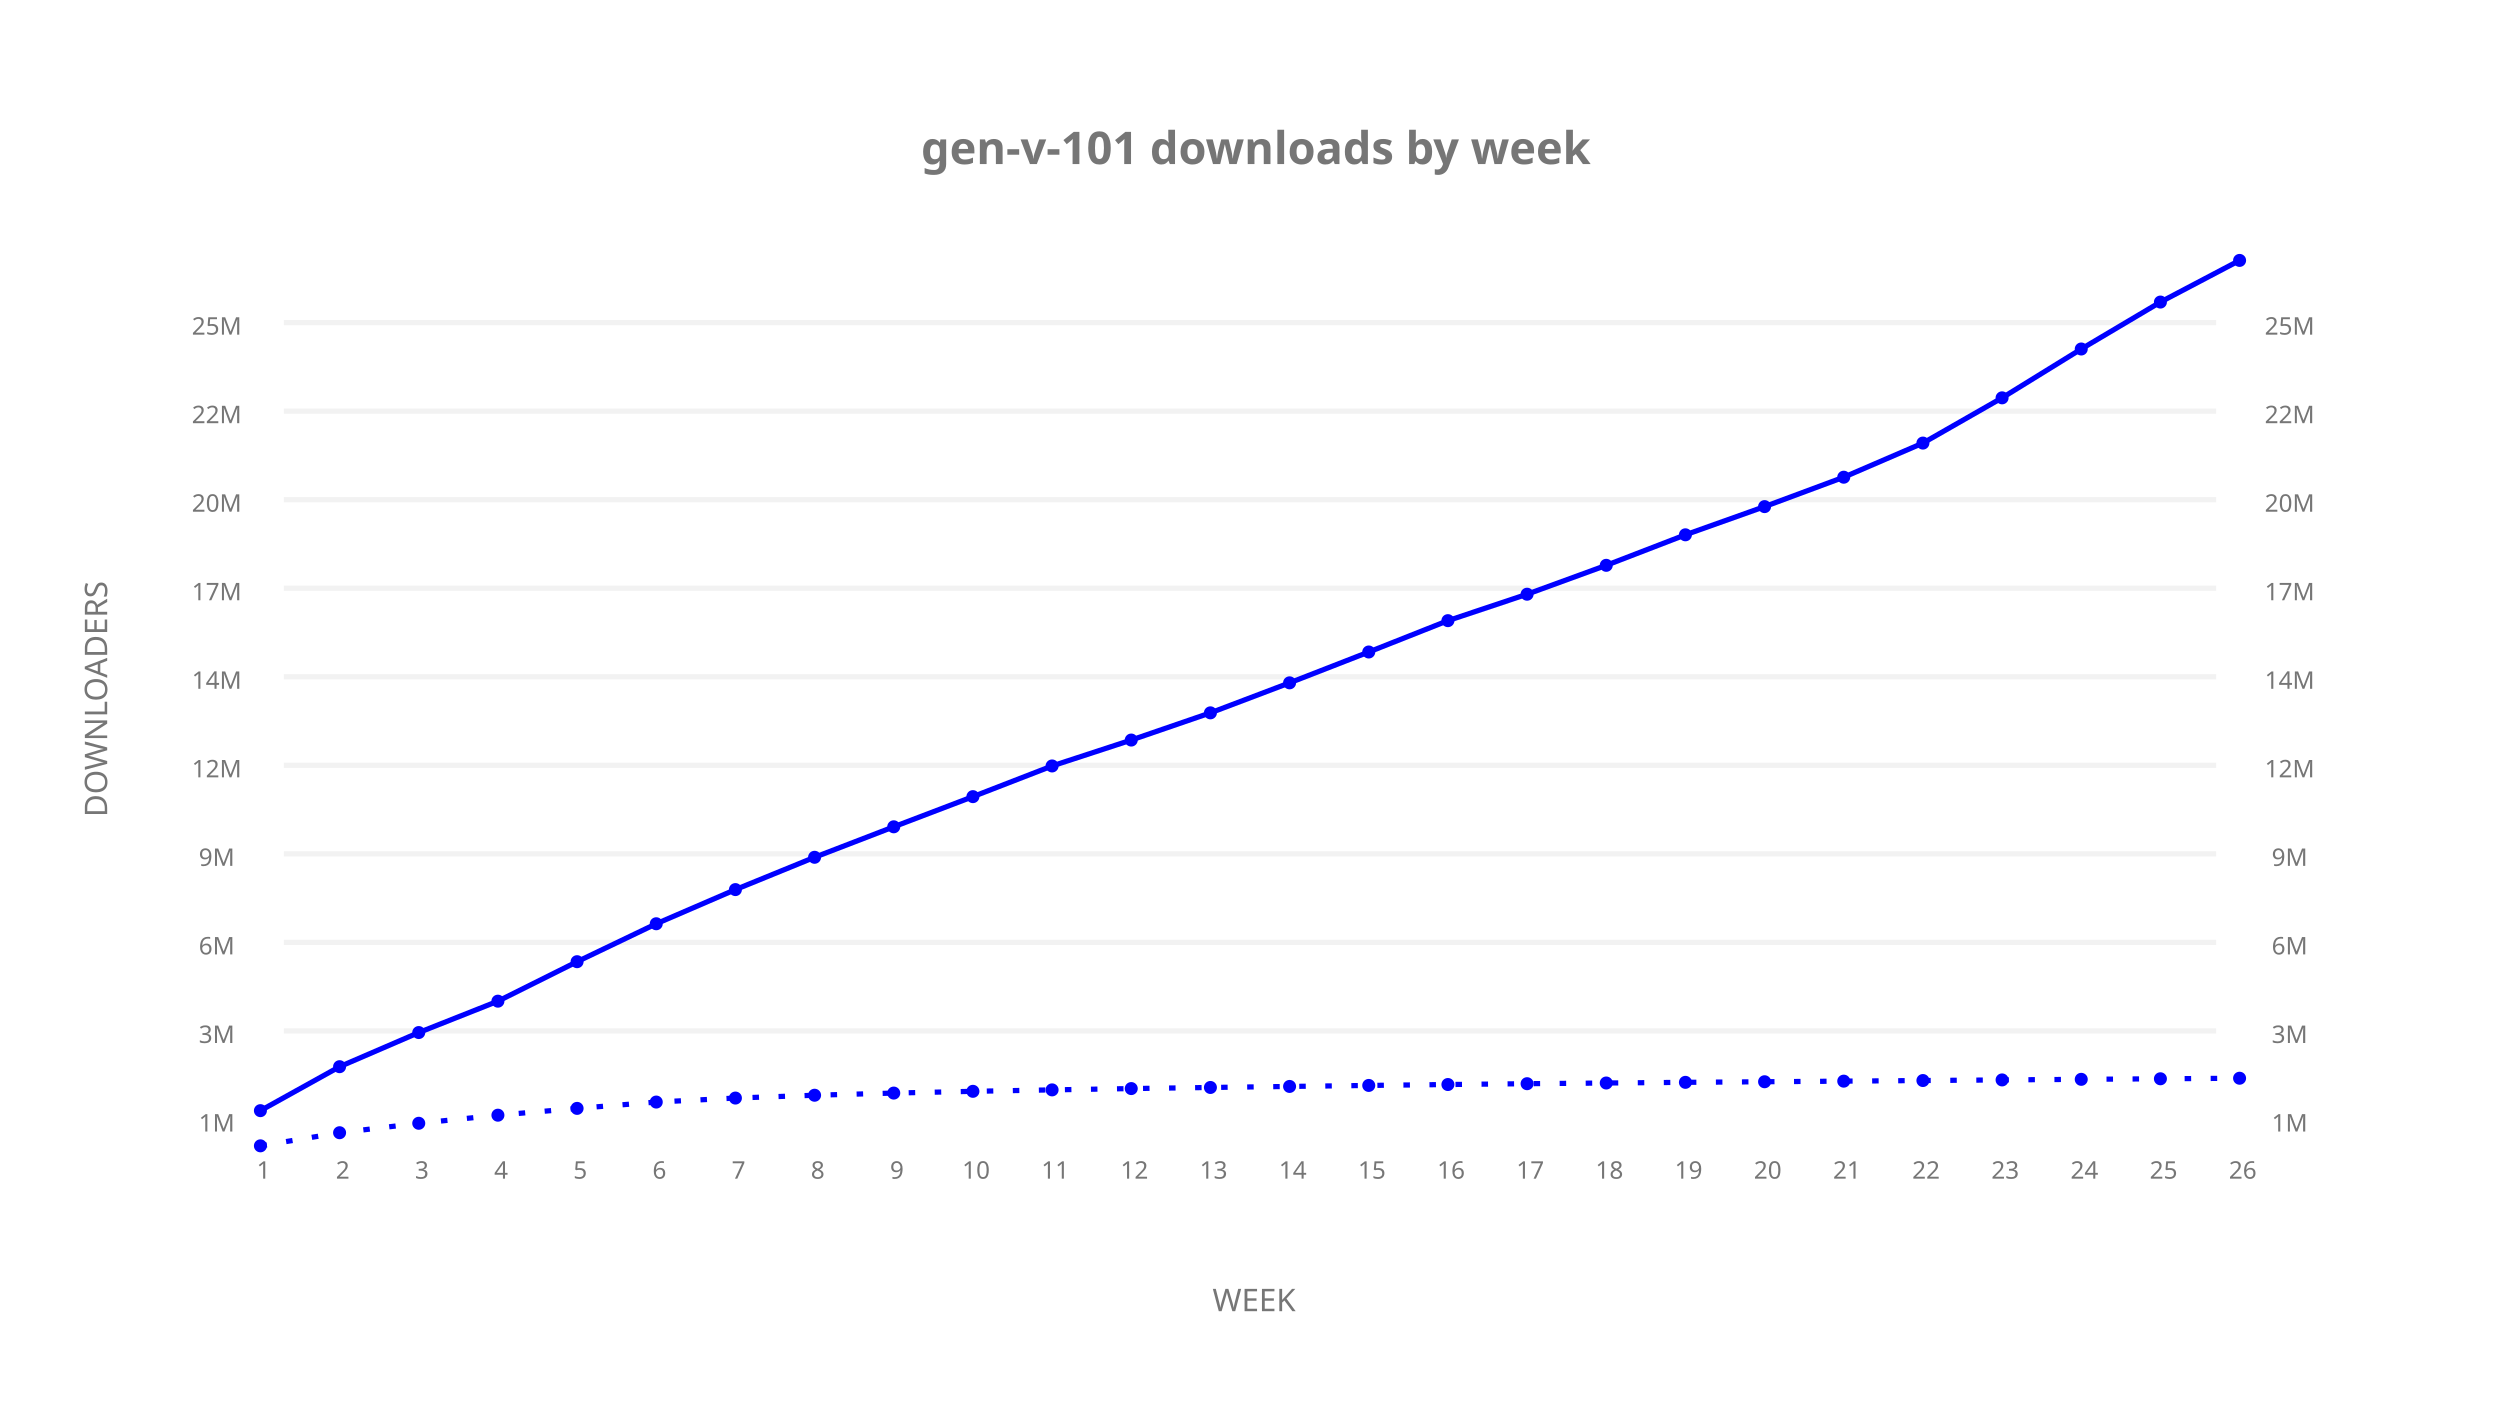
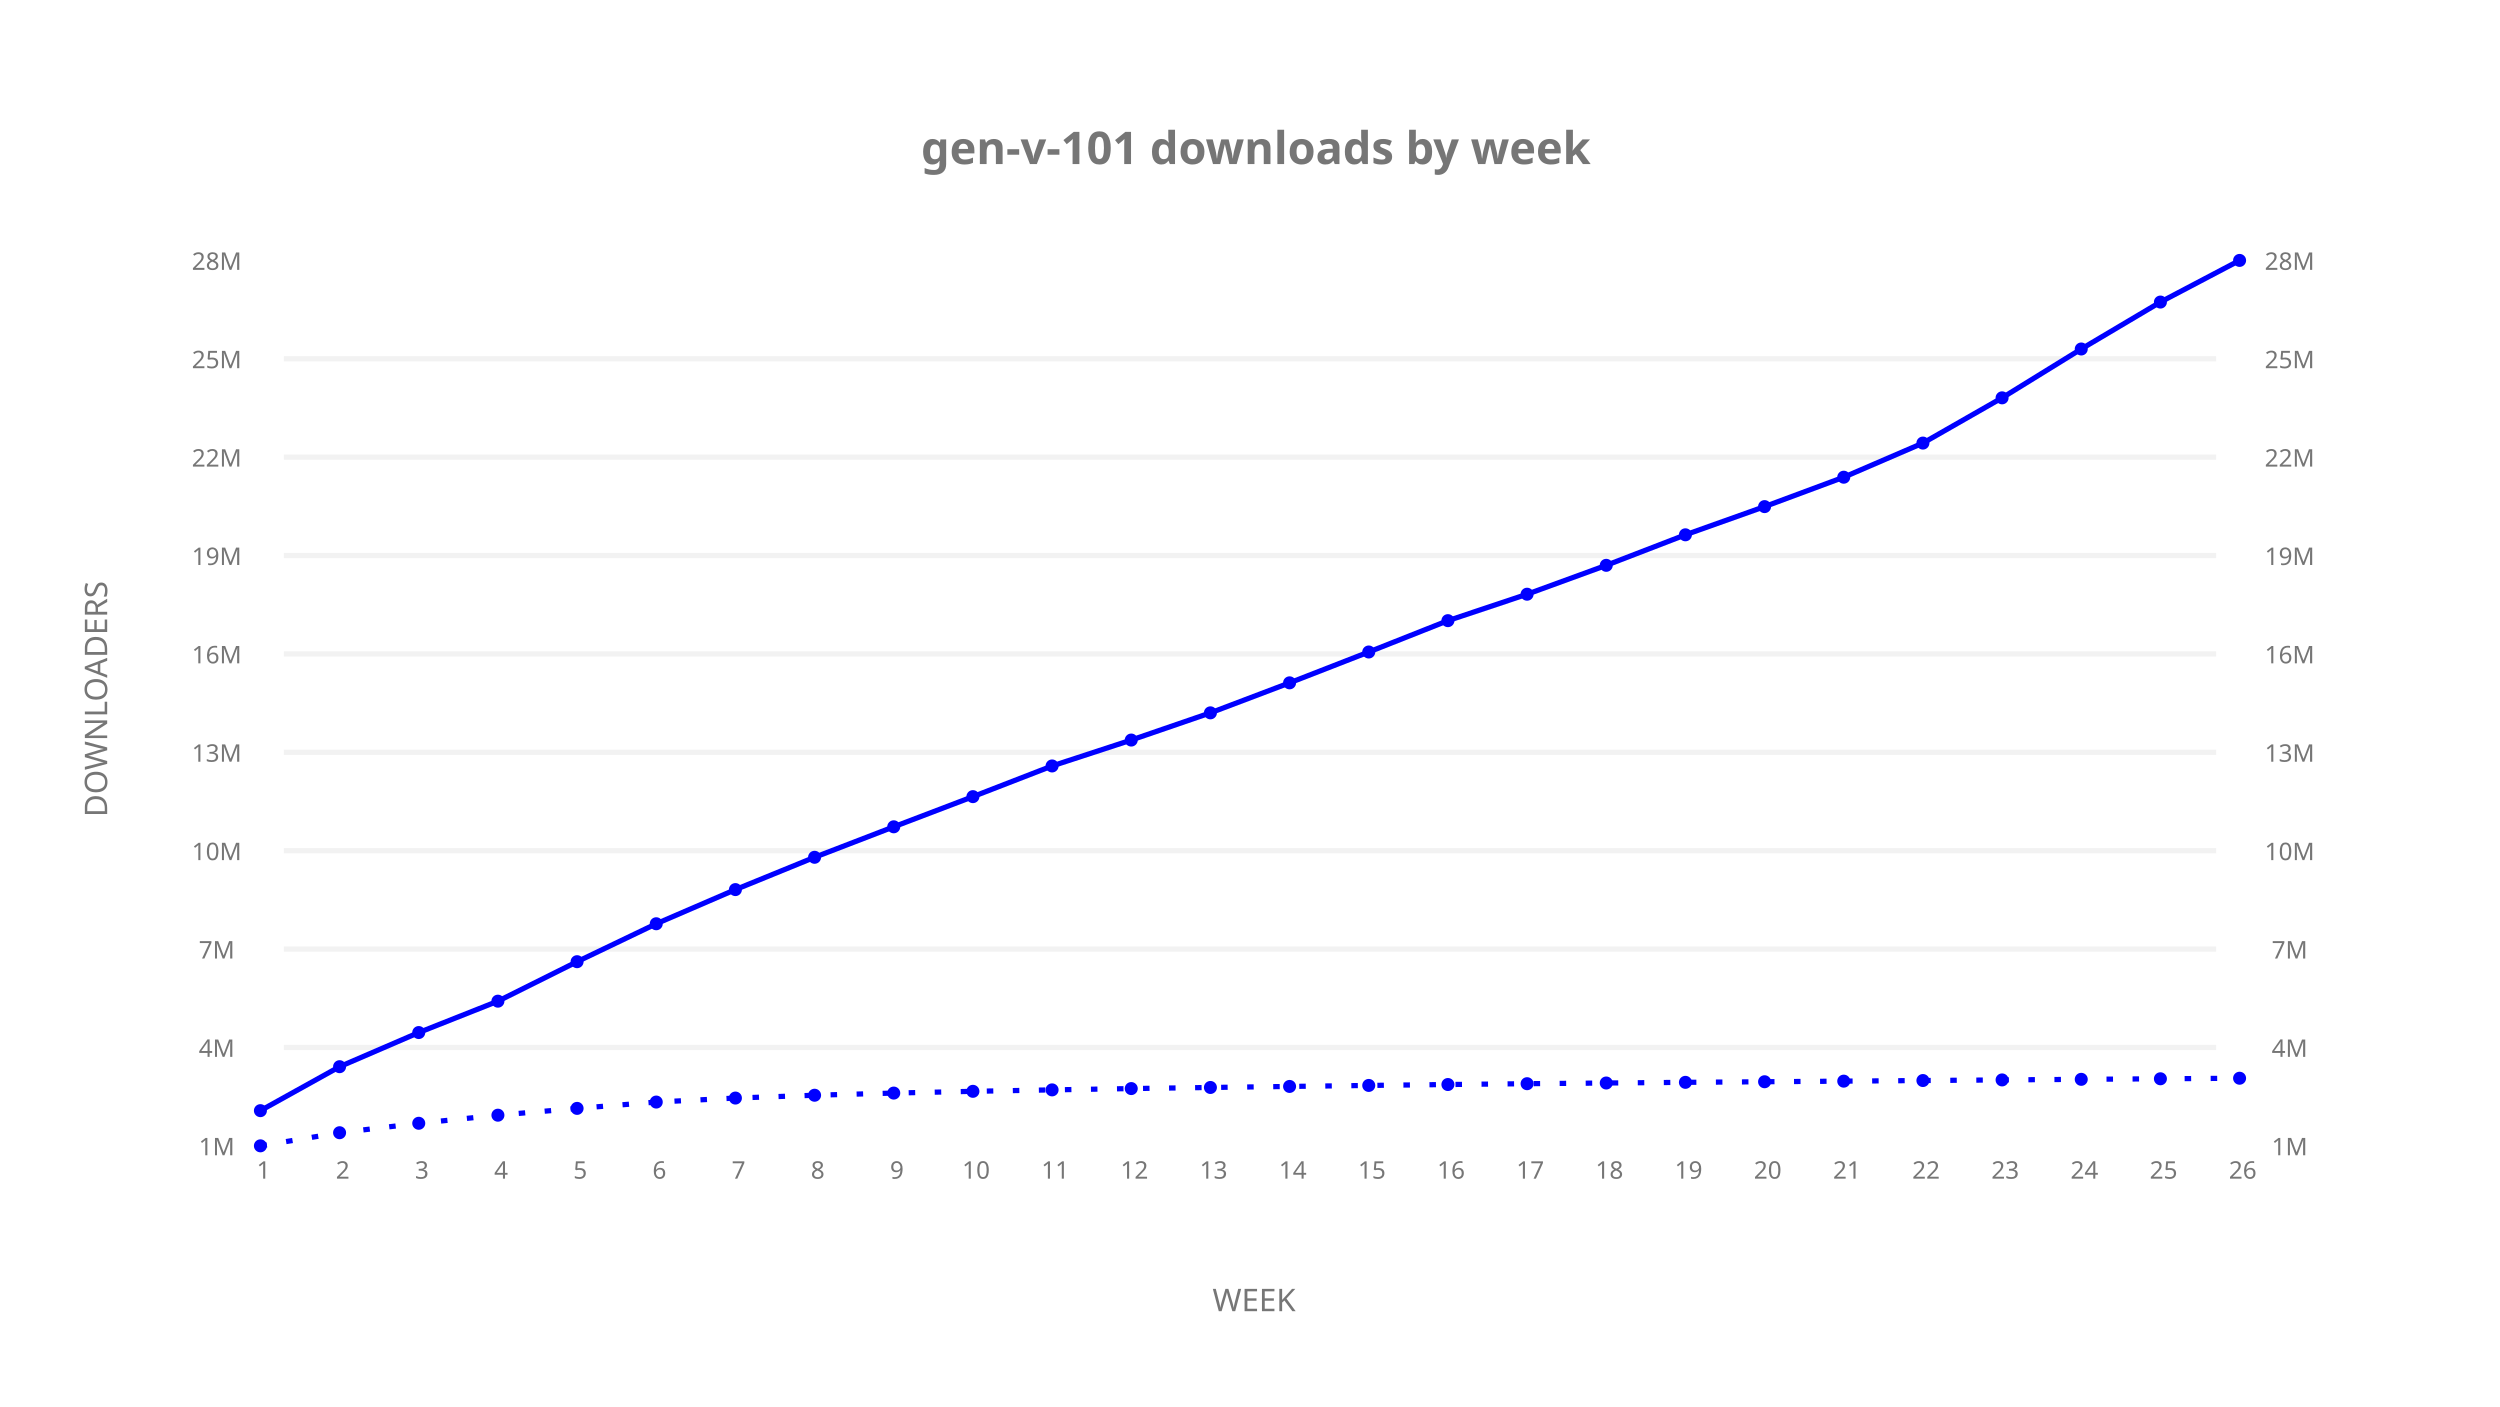
<svg xmlns="http://www.w3.org/2000/svg" xml:space="preserve" id="gen-v-101-downloads-by-week-gen-v-101-week" x="0px" y="0px" width="1920px" height="1080px" viewBox="0 0 1920 1080" enable-background="new 0 0 1920 1080" role="img">
  <g id="annotations">
    <text x="960" y="126" font-family="Atkinson Hyperlegible" font-size="26pt" text-anchor="middle" text-align="center" font-weight="600" font-style="normal" style="fill:rgb(118,118,118); fill-opacity:1; stroke:rgb(118,118,118); stroke-opacity:0; stroke-width:0.5"> gen-v-101 downloads by week</text>
    <g id="axes-lines">
      <text x="960" y="1007" font-family="Atkinson Hyperlegible" font-size="18pt" text-anchor="middle" text-align="center" font-weight="500" font-style="normal" style="fill:rgb(118,118,118); fill-opacity:1; stroke:rgb(118,118,118); stroke-opacity:0; stroke-width:0.5"> WEEK</text>
      <text x="73" y="540" font-family="Atkinson Hyperlegible" font-size="18pt" text-anchor="middle" text-align="center" dominant-baseline="central" font-weight="500" font-style="normal" style="fill:rgb(118,118,118); fill-opacity:1; stroke:rgb(118,118,118); stroke-opacity:0; stroke-width:0.5" transform="rotate(-90,73,540)"> DOWNLOADERS</text>
    </g>
    <g id="tic-y-label-lines">
-       <line x1="218" y1="791.759" x2="1702" y2="791.759" style="fill:rgb(0,0,255); fill-opacity:0; stroke:rgb(242,242,242); stroke-opacity:1; stroke-width:4" />
-       <line x1="218" y1="723.759" x2="1702" y2="723.759" style="fill:rgb(0,0,255); fill-opacity:0; stroke:rgb(242,242,242); stroke-opacity:1; stroke-width:4" />
-       <line x1="218" y1="655.759" x2="1702" y2="655.759" style="fill:rgb(0,0,255); fill-opacity:0; stroke:rgb(242,242,242); stroke-opacity:1; stroke-width:4" />
-       <line x1="218" y1="587.759" x2="1702" y2="587.759" style="fill:rgb(0,0,255); fill-opacity:0; stroke:rgb(242,242,242); stroke-opacity:1; stroke-width:4" />
-       <line x1="218" y1="519.759" x2="1702" y2="519.759" style="fill:rgb(0,0,255); fill-opacity:0; stroke:rgb(242,242,242); stroke-opacity:1; stroke-width:4" />
-       <line x1="218" y1="451.759" x2="1702" y2="451.759" style="fill:rgb(0,0,255); fill-opacity:0; stroke:rgb(242,242,242); stroke-opacity:1; stroke-width:4" />
-       <line x1="218" y1="383.759" x2="1702" y2="383.759" style="fill:rgb(0,0,255); fill-opacity:0; stroke:rgb(242,242,242); stroke-opacity:1; stroke-width:4" />
-       <line x1="218" y1="315.759" x2="1702" y2="315.759" style="fill:rgb(0,0,255); fill-opacity:0; stroke:rgb(242,242,242); stroke-opacity:1; stroke-width:4" />
-       <line x1="218" y1="247.759" x2="1702" y2="247.759" style="fill:rgb(0,0,255); fill-opacity:0; stroke:rgb(242,242,242); stroke-opacity:1; stroke-width:4" />
+       <line x1="218" y1="804.444" x2="1702" y2="804.444" style="fill:rgb(0,0,255); fill-opacity:0; stroke:rgb(242,242,242); stroke-opacity:1; stroke-width:4" />
+       <line x1="218" y1="728.889" x2="1702" y2="728.889" style="fill:rgb(0,0,255); fill-opacity:0; stroke:rgb(242,242,242); stroke-opacity:1; stroke-width:4" />
+       <line x1="218" y1="653.333" x2="1702" y2="653.333" style="fill:rgb(0,0,255); fill-opacity:0; stroke:rgb(242,242,242); stroke-opacity:1; stroke-width:4" />
+       <line x1="218" y1="577.778" x2="1702" y2="577.778" style="fill:rgb(0,0,255); fill-opacity:0; stroke:rgb(242,242,242); stroke-opacity:1; stroke-width:4" />
+       <line x1="218" y1="502.222" x2="1702" y2="502.222" style="fill:rgb(0,0,255); fill-opacity:0; stroke:rgb(242,242,242); stroke-opacity:1; stroke-width:4" />
+       <line x1="218" y1="426.667" x2="1702" y2="426.667" style="fill:rgb(0,0,255); fill-opacity:0; stroke:rgb(242,242,242); stroke-opacity:1; stroke-width:4" />
+       <line x1="218" y1="351.111" x2="1702" y2="351.111" style="fill:rgb(0,0,255); fill-opacity:0; stroke:rgb(242,242,242); stroke-opacity:1; stroke-width:4" />
+       <line x1="218" y1="275.556" x2="1702" y2="275.556" style="fill:rgb(0,0,255); fill-opacity:0; stroke:rgb(242,242,242); stroke-opacity:1; stroke-width:4" />
    </g>
    <g id="tic-x-labels">
      <text x="200" y="898" font-family="Atkinson Hyperlegible" font-size="14pt" text-anchor="middle" text-align="center" dominant-baseline="central" font-weight="400" font-style="normal" style="fill:rgb(118,118,118); fill-opacity:1; stroke:rgb(118,118,118); stroke-opacity:0; stroke-width:0.5"> 1</text>
      <text x="260.8" y="898" font-family="Atkinson Hyperlegible" font-size="14pt" text-anchor="middle" text-align="center" dominant-baseline="central" font-weight="400" font-style="normal" style="fill:rgb(118,118,118); fill-opacity:1; stroke:rgb(118,118,118); stroke-opacity:0; stroke-width:0.5"> 2</text>
      <text x="321.6" y="898" font-family="Atkinson Hyperlegible" font-size="14pt" text-anchor="middle" text-align="center" dominant-baseline="central" font-weight="400" font-style="normal" style="fill:rgb(118,118,118); fill-opacity:1; stroke:rgb(118,118,118); stroke-opacity:0; stroke-width:0.5"> 3</text>
      <text x="382.4" y="898" font-family="Atkinson Hyperlegible" font-size="14pt" text-anchor="middle" text-align="center" dominant-baseline="central" font-weight="400" font-style="normal" style="fill:rgb(118,118,118); fill-opacity:1; stroke:rgb(118,118,118); stroke-opacity:0; stroke-width:0.5"> 4</text>
      <text x="443.2" y="898" font-family="Atkinson Hyperlegible" font-size="14pt" text-anchor="middle" text-align="center" dominant-baseline="central" font-weight="400" font-style="normal" style="fill:rgb(118,118,118); fill-opacity:1; stroke:rgb(118,118,118); stroke-opacity:0; stroke-width:0.5"> 5</text>
      <text x="504" y="898" font-family="Atkinson Hyperlegible" font-size="14pt" text-anchor="middle" text-align="center" dominant-baseline="central" font-weight="400" font-style="normal" style="fill:rgb(118,118,118); fill-opacity:1; stroke:rgb(118,118,118); stroke-opacity:0; stroke-width:0.5"> 6</text>
      <text x="564.8" y="898" font-family="Atkinson Hyperlegible" font-size="14pt" text-anchor="middle" text-align="center" dominant-baseline="central" font-weight="400" font-style="normal" style="fill:rgb(118,118,118); fill-opacity:1; stroke:rgb(118,118,118); stroke-opacity:0; stroke-width:0.5"> 7</text>
      <text x="625.6" y="898" font-family="Atkinson Hyperlegible" font-size="14pt" text-anchor="middle" text-align="center" dominant-baseline="central" font-weight="400" font-style="normal" style="fill:rgb(118,118,118); fill-opacity:1; stroke:rgb(118,118,118); stroke-opacity:0; stroke-width:0.5"> 8</text>
      <text x="686.4" y="898" font-family="Atkinson Hyperlegible" font-size="14pt" text-anchor="middle" text-align="center" dominant-baseline="central" font-weight="400" font-style="normal" style="fill:rgb(118,118,118); fill-opacity:1; stroke:rgb(118,118,118); stroke-opacity:0; stroke-width:0.5"> 9</text>
      <text x="747.2" y="898" font-family="Atkinson Hyperlegible" font-size="14pt" text-anchor="middle" text-align="center" dominant-baseline="central" font-weight="400" font-style="normal" style="fill:rgb(118,118,118); fill-opacity:1; stroke:rgb(118,118,118); stroke-opacity:0; stroke-width:0.5"> 10</text>
      <text x="808" y="898" font-family="Atkinson Hyperlegible" font-size="14pt" text-anchor="middle" text-align="center" dominant-baseline="central" font-weight="400" font-style="normal" style="fill:rgb(118,118,118); fill-opacity:1; stroke:rgb(118,118,118); stroke-opacity:0; stroke-width:0.5"> 11</text>
      <text x="868.8" y="898" font-family="Atkinson Hyperlegible" font-size="14pt" text-anchor="middle" text-align="center" dominant-baseline="central" font-weight="400" font-style="normal" style="fill:rgb(118,118,118); fill-opacity:1; stroke:rgb(118,118,118); stroke-opacity:0; stroke-width:0.5"> 12</text>
      <text x="929.6" y="898" font-family="Atkinson Hyperlegible" font-size="14pt" text-anchor="middle" text-align="center" dominant-baseline="central" font-weight="400" font-style="normal" style="fill:rgb(118,118,118); fill-opacity:1; stroke:rgb(118,118,118); stroke-opacity:0; stroke-width:0.5"> 13</text>
      <text x="990.4" y="898" font-family="Atkinson Hyperlegible" font-size="14pt" text-anchor="middle" text-align="center" dominant-baseline="central" font-weight="400" font-style="normal" style="fill:rgb(118,118,118); fill-opacity:1; stroke:rgb(118,118,118); stroke-opacity:0; stroke-width:0.5"> 14</text>
      <text x="1051.2" y="898" font-family="Atkinson Hyperlegible" font-size="14pt" text-anchor="middle" text-align="center" dominant-baseline="central" font-weight="400" font-style="normal" style="fill:rgb(118,118,118); fill-opacity:1; stroke:rgb(118,118,118); stroke-opacity:0; stroke-width:0.5"> 15</text>
      <text x="1112" y="898" font-family="Atkinson Hyperlegible" font-size="14pt" text-anchor="middle" text-align="center" dominant-baseline="central" font-weight="400" font-style="normal" style="fill:rgb(118,118,118); fill-opacity:1; stroke:rgb(118,118,118); stroke-opacity:0; stroke-width:0.5"> 16</text>
      <text x="1172.8" y="898" font-family="Atkinson Hyperlegible" font-size="14pt" text-anchor="middle" text-align="center" dominant-baseline="central" font-weight="400" font-style="normal" style="fill:rgb(118,118,118); fill-opacity:1; stroke:rgb(118,118,118); stroke-opacity:0; stroke-width:0.5"> 17</text>
      <text x="1233.6" y="898" font-family="Atkinson Hyperlegible" font-size="14pt" text-anchor="middle" text-align="center" dominant-baseline="central" font-weight="400" font-style="normal" style="fill:rgb(118,118,118); fill-opacity:1; stroke:rgb(118,118,118); stroke-opacity:0; stroke-width:0.5"> 18</text>
      <text x="1294.4" y="898" font-family="Atkinson Hyperlegible" font-size="14pt" text-anchor="middle" text-align="center" dominant-baseline="central" font-weight="400" font-style="normal" style="fill:rgb(118,118,118); fill-opacity:1; stroke:rgb(118,118,118); stroke-opacity:0; stroke-width:0.5"> 19</text>
      <text x="1355.2" y="898" font-family="Atkinson Hyperlegible" font-size="14pt" text-anchor="middle" text-align="center" dominant-baseline="central" font-weight="400" font-style="normal" style="fill:rgb(118,118,118); fill-opacity:1; stroke:rgb(118,118,118); stroke-opacity:0; stroke-width:0.5"> 20</text>
      <text x="1416" y="898" font-family="Atkinson Hyperlegible" font-size="14pt" text-anchor="middle" text-align="center" dominant-baseline="central" font-weight="400" font-style="normal" style="fill:rgb(118,118,118); fill-opacity:1; stroke:rgb(118,118,118); stroke-opacity:0; stroke-width:0.5"> 21</text>
      <text x="1476.8" y="898" font-family="Atkinson Hyperlegible" font-size="14pt" text-anchor="middle" text-align="center" dominant-baseline="central" font-weight="400" font-style="normal" style="fill:rgb(118,118,118); fill-opacity:1; stroke:rgb(118,118,118); stroke-opacity:0; stroke-width:0.5"> 22</text>
      <text x="1537.6" y="898" font-family="Atkinson Hyperlegible" font-size="14pt" text-anchor="middle" text-align="center" dominant-baseline="central" font-weight="400" font-style="normal" style="fill:rgb(118,118,118); fill-opacity:1; stroke:rgb(118,118,118); stroke-opacity:0; stroke-width:0.5"> 23</text>
      <text x="1598.4" y="898" font-family="Atkinson Hyperlegible" font-size="14pt" text-anchor="middle" text-align="center" dominant-baseline="central" font-weight="400" font-style="normal" style="fill:rgb(118,118,118); fill-opacity:1; stroke:rgb(118,118,118); stroke-opacity:0; stroke-width:0.5"> 24</text>
      <text x="1659.2" y="898" font-family="Atkinson Hyperlegible" font-size="14pt" text-anchor="middle" text-align="center" dominant-baseline="central" font-weight="400" font-style="normal" style="fill:rgb(118,118,118); fill-opacity:1; stroke:rgb(118,118,118); stroke-opacity:0; stroke-width:0.5"> 25</text>
      <text x="1720" y="898" font-family="Atkinson Hyperlegible" font-size="14pt" text-anchor="middle" text-align="center" dominant-baseline="central" font-weight="400" font-style="normal" style="fill:rgb(118,118,118); fill-opacity:1; stroke:rgb(118,118,118); stroke-opacity:0; stroke-width:0.5"> 26</text>
    </g>
    <g id="tic-y-labels">
-       <text x="164" y="861.759" font-family="Atkinson Hyperlegible" font-size="14pt" text-anchor="middle" text-align="center" dominant-baseline="central" font-weight="400" font-style="normal" style="fill:rgb(118,118,118); fill-opacity:1; stroke:rgb(118,118,118); stroke-opacity:0; stroke-width:0.5"> 1M</text>
-       <text x="1756" y="861.759" font-family="Atkinson Hyperlegible" font-size="14pt" text-anchor="middle" text-align="center" dominant-baseline="central" font-weight="400" font-style="normal" style="fill:rgb(118,118,118); fill-opacity:1; stroke:rgb(118,118,118); stroke-opacity:0; stroke-width:0.5"> 1M</text>
-       <text x="164" y="793.759" font-family="Atkinson Hyperlegible" font-size="14pt" text-anchor="middle" text-align="center" dominant-baseline="central" font-weight="400" font-style="normal" style="fill:rgb(118,118,118); fill-opacity:1; stroke:rgb(118,118,118); stroke-opacity:0; stroke-width:0.5"> 3M</text>
-       <text x="1756" y="793.759" font-family="Atkinson Hyperlegible" font-size="14pt" text-anchor="middle" text-align="center" dominant-baseline="central" font-weight="400" font-style="normal" style="fill:rgb(118,118,118); fill-opacity:1; stroke:rgb(118,118,118); stroke-opacity:0; stroke-width:0.5"> 3M</text>
-       <text x="164" y="725.759" font-family="Atkinson Hyperlegible" font-size="14pt" text-anchor="middle" text-align="center" dominant-baseline="central" font-weight="400" font-style="normal" style="fill:rgb(118,118,118); fill-opacity:1; stroke:rgb(118,118,118); stroke-opacity:0; stroke-width:0.5"> 6M</text>
-       <text x="1756" y="725.759" font-family="Atkinson Hyperlegible" font-size="14pt" text-anchor="middle" text-align="center" dominant-baseline="central" font-weight="400" font-style="normal" style="fill:rgb(118,118,118); fill-opacity:1; stroke:rgb(118,118,118); stroke-opacity:0; stroke-width:0.5"> 6M</text>
-       <text x="164" y="657.759" font-family="Atkinson Hyperlegible" font-size="14pt" text-anchor="middle" text-align="center" dominant-baseline="central" font-weight="400" font-style="normal" style="fill:rgb(118,118,118); fill-opacity:1; stroke:rgb(118,118,118); stroke-opacity:0; stroke-width:0.5"> 9M</text>
-       <text x="1756" y="657.759" font-family="Atkinson Hyperlegible" font-size="14pt" text-anchor="middle" text-align="center" dominant-baseline="central" font-weight="400" font-style="normal" style="fill:rgb(118,118,118); fill-opacity:1; stroke:rgb(118,118,118); stroke-opacity:0; stroke-width:0.5"> 9M</text>
-       <text x="164" y="589.759" font-family="Atkinson Hyperlegible" font-size="14pt" text-anchor="middle" text-align="center" dominant-baseline="central" font-weight="400" font-style="normal" style="fill:rgb(118,118,118); fill-opacity:1; stroke:rgb(118,118,118); stroke-opacity:0; stroke-width:0.5"> 12M</text>
-       <text x="1756" y="589.759" font-family="Atkinson Hyperlegible" font-size="14pt" text-anchor="middle" text-align="center" dominant-baseline="central" font-weight="400" font-style="normal" style="fill:rgb(118,118,118); fill-opacity:1; stroke:rgb(118,118,118); stroke-opacity:0; stroke-width:0.5"> 12M</text>
-       <text x="164" y="521.759" font-family="Atkinson Hyperlegible" font-size="14pt" text-anchor="middle" text-align="center" dominant-baseline="central" font-weight="400" font-style="normal" style="fill:rgb(118,118,118); fill-opacity:1; stroke:rgb(118,118,118); stroke-opacity:0; stroke-width:0.5"> 14M</text>
-       <text x="1756" y="521.759" font-family="Atkinson Hyperlegible" font-size="14pt" text-anchor="middle" text-align="center" dominant-baseline="central" font-weight="400" font-style="normal" style="fill:rgb(118,118,118); fill-opacity:1; stroke:rgb(118,118,118); stroke-opacity:0; stroke-width:0.5"> 14M</text>
-       <text x="164" y="453.759" font-family="Atkinson Hyperlegible" font-size="14pt" text-anchor="middle" text-align="center" dominant-baseline="central" font-weight="400" font-style="normal" style="fill:rgb(118,118,118); fill-opacity:1; stroke:rgb(118,118,118); stroke-opacity:0; stroke-width:0.5"> 17M</text>
-       <text x="1756" y="453.759" font-family="Atkinson Hyperlegible" font-size="14pt" text-anchor="middle" text-align="center" dominant-baseline="central" font-weight="400" font-style="normal" style="fill:rgb(118,118,118); fill-opacity:1; stroke:rgb(118,118,118); stroke-opacity:0; stroke-width:0.5"> 17M</text>
-       <text x="164" y="385.759" font-family="Atkinson Hyperlegible" font-size="14pt" text-anchor="middle" text-align="center" dominant-baseline="central" font-weight="400" font-style="normal" style="fill:rgb(118,118,118); fill-opacity:1; stroke:rgb(118,118,118); stroke-opacity:0; stroke-width:0.5"> 20M</text>
-       <text x="1756" y="385.759" font-family="Atkinson Hyperlegible" font-size="14pt" text-anchor="middle" text-align="center" dominant-baseline="central" font-weight="400" font-style="normal" style="fill:rgb(118,118,118); fill-opacity:1; stroke:rgb(118,118,118); stroke-opacity:0; stroke-width:0.5"> 20M</text>
-       <text x="164" y="317.759" font-family="Atkinson Hyperlegible" font-size="14pt" text-anchor="middle" text-align="center" dominant-baseline="central" font-weight="400" font-style="normal" style="fill:rgb(118,118,118); fill-opacity:1; stroke:rgb(118,118,118); stroke-opacity:0; stroke-width:0.5"> 22M</text>
-       <text x="1756" y="317.759" font-family="Atkinson Hyperlegible" font-size="14pt" text-anchor="middle" text-align="center" dominant-baseline="central" font-weight="400" font-style="normal" style="fill:rgb(118,118,118); fill-opacity:1; stroke:rgb(118,118,118); stroke-opacity:0; stroke-width:0.5"> 22M</text>
-       <text x="164" y="249.759" font-family="Atkinson Hyperlegible" font-size="14pt" text-anchor="middle" text-align="center" dominant-baseline="central" font-weight="400" font-style="normal" style="fill:rgb(118,118,118); fill-opacity:1; stroke:rgb(118,118,118); stroke-opacity:0; stroke-width:0.5"> 25M</text>
-       <text x="1756" y="249.759" font-family="Atkinson Hyperlegible" font-size="14pt" text-anchor="middle" text-align="center" dominant-baseline="central" font-weight="400" font-style="normal" style="fill:rgb(118,118,118); fill-opacity:1; stroke:rgb(118,118,118); stroke-opacity:0; stroke-width:0.5"> 25M</text>
+       <text x="164" y="880" font-family="Atkinson Hyperlegible" font-size="14pt" text-anchor="middle" text-align="center" dominant-baseline="central" font-weight="400" font-style="normal" style="fill:rgb(118,118,118); fill-opacity:1; stroke:rgb(118,118,118); stroke-opacity:0; stroke-width:0.5"> 1M</text>
+       <text x="1756" y="880" font-family="Atkinson Hyperlegible" font-size="14pt" text-anchor="middle" text-align="center" dominant-baseline="central" font-weight="400" font-style="normal" style="fill:rgb(118,118,118); fill-opacity:1; stroke:rgb(118,118,118); stroke-opacity:0; stroke-width:0.5"> 1M</text>
+       <text x="164" y="804.444" font-family="Atkinson Hyperlegible" font-size="14pt" text-anchor="middle" text-align="center" dominant-baseline="central" font-weight="400" font-style="normal" style="fill:rgb(118,118,118); fill-opacity:1; stroke:rgb(118,118,118); stroke-opacity:0; stroke-width:0.5"> 4M</text>
+       <text x="1756" y="804.444" font-family="Atkinson Hyperlegible" font-size="14pt" text-anchor="middle" text-align="center" dominant-baseline="central" font-weight="400" font-style="normal" style="fill:rgb(118,118,118); fill-opacity:1; stroke:rgb(118,118,118); stroke-opacity:0; stroke-width:0.5"> 4M</text>
+       <text x="164" y="728.889" font-family="Atkinson Hyperlegible" font-size="14pt" text-anchor="middle" text-align="center" dominant-baseline="central" font-weight="400" font-style="normal" style="fill:rgb(118,118,118); fill-opacity:1; stroke:rgb(118,118,118); stroke-opacity:0; stroke-width:0.5"> 7M</text>
+       <text x="1756" y="728.889" font-family="Atkinson Hyperlegible" font-size="14pt" text-anchor="middle" text-align="center" dominant-baseline="central" font-weight="400" font-style="normal" style="fill:rgb(118,118,118); fill-opacity:1; stroke:rgb(118,118,118); stroke-opacity:0; stroke-width:0.5"> 7M</text>
+       <text x="164" y="653.333" font-family="Atkinson Hyperlegible" font-size="14pt" text-anchor="middle" text-align="center" dominant-baseline="central" font-weight="400" font-style="normal" style="fill:rgb(118,118,118); fill-opacity:1; stroke:rgb(118,118,118); stroke-opacity:0; stroke-width:0.5"> 10M</text>
+       <text x="1756" y="653.333" font-family="Atkinson Hyperlegible" font-size="14pt" text-anchor="middle" text-align="center" dominant-baseline="central" font-weight="400" font-style="normal" style="fill:rgb(118,118,118); fill-opacity:1; stroke:rgb(118,118,118); stroke-opacity:0; stroke-width:0.5"> 10M</text>
+       <text x="164" y="577.778" font-family="Atkinson Hyperlegible" font-size="14pt" text-anchor="middle" text-align="center" dominant-baseline="central" font-weight="400" font-style="normal" style="fill:rgb(118,118,118); fill-opacity:1; stroke:rgb(118,118,118); stroke-opacity:0; stroke-width:0.5"> 13M</text>
+       <text x="1756" y="577.778" font-family="Atkinson Hyperlegible" font-size="14pt" text-anchor="middle" text-align="center" dominant-baseline="central" font-weight="400" font-style="normal" style="fill:rgb(118,118,118); fill-opacity:1; stroke:rgb(118,118,118); stroke-opacity:0; stroke-width:0.5"> 13M</text>
+       <text x="164" y="502.222" font-family="Atkinson Hyperlegible" font-size="14pt" text-anchor="middle" text-align="center" dominant-baseline="central" font-weight="400" font-style="normal" style="fill:rgb(118,118,118); fill-opacity:1; stroke:rgb(118,118,118); stroke-opacity:0; stroke-width:0.5"> 16M</text>
+       <text x="1756" y="502.222" font-family="Atkinson Hyperlegible" font-size="14pt" text-anchor="middle" text-align="center" dominant-baseline="central" font-weight="400" font-style="normal" style="fill:rgb(118,118,118); fill-opacity:1; stroke:rgb(118,118,118); stroke-opacity:0; stroke-width:0.5"> 16M</text>
+       <text x="164" y="426.667" font-family="Atkinson Hyperlegible" font-size="14pt" text-anchor="middle" text-align="center" dominant-baseline="central" font-weight="400" font-style="normal" style="fill:rgb(118,118,118); fill-opacity:1; stroke:rgb(118,118,118); stroke-opacity:0; stroke-width:0.5"> 19M</text>
+       <text x="1756" y="426.667" font-family="Atkinson Hyperlegible" font-size="14pt" text-anchor="middle" text-align="center" dominant-baseline="central" font-weight="400" font-style="normal" style="fill:rgb(118,118,118); fill-opacity:1; stroke:rgb(118,118,118); stroke-opacity:0; stroke-width:0.5"> 19M</text>
+       <text x="164" y="351.111" font-family="Atkinson Hyperlegible" font-size="14pt" text-anchor="middle" text-align="center" dominant-baseline="central" font-weight="400" font-style="normal" style="fill:rgb(118,118,118); fill-opacity:1; stroke:rgb(118,118,118); stroke-opacity:0; stroke-width:0.5"> 22M</text>
+       <text x="1756" y="351.111" font-family="Atkinson Hyperlegible" font-size="14pt" text-anchor="middle" text-align="center" dominant-baseline="central" font-weight="400" font-style="normal" style="fill:rgb(118,118,118); fill-opacity:1; stroke:rgb(118,118,118); stroke-opacity:0; stroke-width:0.5"> 22M</text>
+       <text x="164" y="275.556" font-family="Atkinson Hyperlegible" font-size="14pt" text-anchor="middle" text-align="center" dominant-baseline="central" font-weight="400" font-style="normal" style="fill:rgb(118,118,118); fill-opacity:1; stroke:rgb(118,118,118); stroke-opacity:0; stroke-width:0.5"> 25M</text>
+       <text x="1756" y="275.556" font-family="Atkinson Hyperlegible" font-size="14pt" text-anchor="middle" text-align="center" dominant-baseline="central" font-weight="400" font-style="normal" style="fill:rgb(118,118,118); fill-opacity:1; stroke:rgb(118,118,118); stroke-opacity:0; stroke-width:0.5"> 25M</text>
+       <text x="164" y="200" font-family="Atkinson Hyperlegible" font-size="14pt" text-anchor="middle" text-align="center" dominant-baseline="central" font-weight="400" font-style="normal" style="fill:rgb(118,118,118); fill-opacity:1; stroke:rgb(118,118,118); stroke-opacity:0; stroke-width:0.5"> 28M</text>
+       <text x="1756" y="200" font-family="Atkinson Hyperlegible" font-size="14pt" text-anchor="middle" text-align="center" dominant-baseline="central" font-weight="400" font-style="normal" style="fill:rgb(118,118,118); fill-opacity:1; stroke:rgb(118,118,118); stroke-opacity:0; stroke-width:0.5"> 28M</text>
    </g>
  </g>
  <g id="polyline-gen-v-101 downloads by week">
    <polyline points="200,852.982 260.8,819.215 321.6,792.997 382.4,768.904 443.2,738.581 504,709.443 564.8,683.21 625.6,658.402 686.4,634.985 747.2,611.821 808,588.256 868.8,568.362 929.6,547.465 990.4,524.418 1051.2,500.733 1112,476.662 1172.8,456.361 1233.6,434.17 1294.4,410.731 1355.2,389.082 1416,366.496 1476.8,340.284 1537.6,305.54 1598.4,268.032 1659.2,231.985 1720,200 " style="fill:rgb(0,0,255); fill-opacity:0; stroke:rgb(0,0,255); stroke-opacity:1; stroke-width:4" />
  </g>
  <g id="markers-gen-v-101 downloads by week">
    <circle cx="200" cy="852.982" r="5" style="fill:rgb(0,0,255); fill-opacity:1; stroke:rgb(0,0,255); stroke-opacity:0; stroke-width:4">
</circle>
    <circle cx="260.8" cy="819.215" r="5" style="fill:rgb(0,0,255); fill-opacity:1; stroke:rgb(0,0,255); stroke-opacity:0; stroke-width:4">
</circle>
    <circle cx="321.6" cy="792.997" r="5" style="fill:rgb(0,0,255); fill-opacity:1; stroke:rgb(0,0,255); stroke-opacity:0; stroke-width:4">
</circle>
    <circle cx="382.4" cy="768.904" r="5" style="fill:rgb(0,0,255); fill-opacity:1; stroke:rgb(0,0,255); stroke-opacity:0; stroke-width:4">
</circle>
    <circle cx="443.2" cy="738.581" r="5" style="fill:rgb(0,0,255); fill-opacity:1; stroke:rgb(0,0,255); stroke-opacity:0; stroke-width:4">
</circle>
    <circle cx="504" cy="709.443" r="5" style="fill:rgb(0,0,255); fill-opacity:1; stroke:rgb(0,0,255); stroke-opacity:0; stroke-width:4">
</circle>
    <circle cx="564.8" cy="683.21" r="5" style="fill:rgb(0,0,255); fill-opacity:1; stroke:rgb(0,0,255); stroke-opacity:0; stroke-width:4">
</circle>
    <circle cx="625.6" cy="658.402" r="5" style="fill:rgb(0,0,255); fill-opacity:1; stroke:rgb(0,0,255); stroke-opacity:0; stroke-width:4">
</circle>
    <circle cx="686.4" cy="634.985" r="5" style="fill:rgb(0,0,255); fill-opacity:1; stroke:rgb(0,0,255); stroke-opacity:0; stroke-width:4">
</circle>
    <circle cx="747.2" cy="611.821" r="5" style="fill:rgb(0,0,255); fill-opacity:1; stroke:rgb(0,0,255); stroke-opacity:0; stroke-width:4">
</circle>
    <circle cx="808" cy="588.256" r="5" style="fill:rgb(0,0,255); fill-opacity:1; stroke:rgb(0,0,255); stroke-opacity:0; stroke-width:4">
</circle>
    <circle cx="868.8" cy="568.362" r="5" style="fill:rgb(0,0,255); fill-opacity:1; stroke:rgb(0,0,255); stroke-opacity:0; stroke-width:4">
</circle>
    <circle cx="929.6" cy="547.465" r="5" style="fill:rgb(0,0,255); fill-opacity:1; stroke:rgb(0,0,255); stroke-opacity:0; stroke-width:4">
</circle>
    <circle cx="990.4" cy="524.418" r="5" style="fill:rgb(0,0,255); fill-opacity:1; stroke:rgb(0,0,255); stroke-opacity:0; stroke-width:4">
</circle>
    <circle cx="1051.2" cy="500.733" r="5" style="fill:rgb(0,0,255); fill-opacity:1; stroke:rgb(0,0,255); stroke-opacity:0; stroke-width:4">
</circle>
    <circle cx="1112" cy="476.662" r="5" style="fill:rgb(0,0,255); fill-opacity:1; stroke:rgb(0,0,255); stroke-opacity:0; stroke-width:4">
</circle>
    <circle cx="1172.8" cy="456.361" r="5" style="fill:rgb(0,0,255); fill-opacity:1; stroke:rgb(0,0,255); stroke-opacity:0; stroke-width:4">
</circle>
    <circle cx="1233.6" cy="434.17" r="5" style="fill:rgb(0,0,255); fill-opacity:1; stroke:rgb(0,0,255); stroke-opacity:0; stroke-width:4">
</circle>
    <circle cx="1294.4" cy="410.731" r="5" style="fill:rgb(0,0,255); fill-opacity:1; stroke:rgb(0,0,255); stroke-opacity:0; stroke-width:4">
</circle>
    <circle cx="1355.2" cy="389.082" r="5" style="fill:rgb(0,0,255); fill-opacity:1; stroke:rgb(0,0,255); stroke-opacity:0; stroke-width:4">
</circle>
    <circle cx="1416" cy="366.496" r="5" style="fill:rgb(0,0,255); fill-opacity:1; stroke:rgb(0,0,255); stroke-opacity:0; stroke-width:4">
</circle>
    <circle cx="1476.8" cy="340.284" r="5" style="fill:rgb(0,0,255); fill-opacity:1; stroke:rgb(0,0,255); stroke-opacity:0; stroke-width:4">
</circle>
    <circle cx="1537.6" cy="305.54" r="5" style="fill:rgb(0,0,255); fill-opacity:1; stroke:rgb(0,0,255); stroke-opacity:0; stroke-width:4">
</circle>
    <circle cx="1598.4" cy="268.032" r="5" style="fill:rgb(0,0,255); fill-opacity:1; stroke:rgb(0,0,255); stroke-opacity:0; stroke-width:4">
</circle>
    <circle cx="1659.2" cy="231.985" r="5" style="fill:rgb(0,0,255); fill-opacity:1; stroke:rgb(0,0,255); stroke-opacity:0; stroke-width:4">
</circle>
    <circle cx="1720" cy="200" r="5" style="fill:rgb(0,0,255); fill-opacity:1; stroke:rgb(0,0,255); stroke-opacity:0; stroke-width:4">
</circle>
  </g>
  <g id="polyline-gen-v-101 downloads by week uploaders">
    <polyline points="200,880 260.8,869.927 321.6,862.678 382.4,856.47 443.2,851.241 504,846.382 564.8,843.311 625.6,841.146 686.4,839.485 747.2,838.139 808,837.027 868.8,836.023 929.6,835.179 990.4,834.386 1051.2,833.615 1112,832.911 1172.8,832.278 1233.6,831.752 1294.4,831.238 1355.2,830.78 1416,830.323 1476.8,829.846 1537.6,829.378 1598.4,828.929 1659.2,828.503 1720,828.086 " stroke-dasharray="5 15" style="fill:rgb(0,0,255); fill-opacity:0; stroke:rgb(0,0,255); stroke-opacity:1; stroke-width:4" />
  </g>
  <g id="markers-gen-v-101 downloads by week uploaders">
    <circle cx="200" cy="880" r="5" style="fill:rgb(0,0,255); fill-opacity:1; stroke:rgb(0,0,255); stroke-opacity:0; stroke-width:4">
</circle>
    <circle cx="260.8" cy="869.927" r="5" style="fill:rgb(0,0,255); fill-opacity:1; stroke:rgb(0,0,255); stroke-opacity:0; stroke-width:4">
</circle>
    <circle cx="321.6" cy="862.678" r="5" style="fill:rgb(0,0,255); fill-opacity:1; stroke:rgb(0,0,255); stroke-opacity:0; stroke-width:4">
</circle>
    <circle cx="382.4" cy="856.47" r="5" style="fill:rgb(0,0,255); fill-opacity:1; stroke:rgb(0,0,255); stroke-opacity:0; stroke-width:4">
</circle>
    <circle cx="443.2" cy="851.241" r="5" style="fill:rgb(0,0,255); fill-opacity:1; stroke:rgb(0,0,255); stroke-opacity:0; stroke-width:4">
</circle>
    <circle cx="504" cy="846.382" r="5" style="fill:rgb(0,0,255); fill-opacity:1; stroke:rgb(0,0,255); stroke-opacity:0; stroke-width:4">
</circle>
    <circle cx="564.8" cy="843.311" r="5" style="fill:rgb(0,0,255); fill-opacity:1; stroke:rgb(0,0,255); stroke-opacity:0; stroke-width:4">
</circle>
    <circle cx="625.6" cy="841.146" r="5" style="fill:rgb(0,0,255); fill-opacity:1; stroke:rgb(0,0,255); stroke-opacity:0; stroke-width:4">
</circle>
    <circle cx="686.4" cy="839.485" r="5" style="fill:rgb(0,0,255); fill-opacity:1; stroke:rgb(0,0,255); stroke-opacity:0; stroke-width:4">
</circle>
    <circle cx="747.2" cy="838.139" r="5" style="fill:rgb(0,0,255); fill-opacity:1; stroke:rgb(0,0,255); stroke-opacity:0; stroke-width:4">
</circle>
    <circle cx="808" cy="837.027" r="5" style="fill:rgb(0,0,255); fill-opacity:1; stroke:rgb(0,0,255); stroke-opacity:0; stroke-width:4">
</circle>
    <circle cx="868.8" cy="836.023" r="5" style="fill:rgb(0,0,255); fill-opacity:1; stroke:rgb(0,0,255); stroke-opacity:0; stroke-width:4">
</circle>
    <circle cx="929.6" cy="835.179" r="5" style="fill:rgb(0,0,255); fill-opacity:1; stroke:rgb(0,0,255); stroke-opacity:0; stroke-width:4">
</circle>
    <circle cx="990.4" cy="834.386" r="5" style="fill:rgb(0,0,255); fill-opacity:1; stroke:rgb(0,0,255); stroke-opacity:0; stroke-width:4">
</circle>
    <circle cx="1051.2" cy="833.615" r="5" style="fill:rgb(0,0,255); fill-opacity:1; stroke:rgb(0,0,255); stroke-opacity:0; stroke-width:4">
</circle>
    <circle cx="1112" cy="832.911" r="5" style="fill:rgb(0,0,255); fill-opacity:1; stroke:rgb(0,0,255); stroke-opacity:0; stroke-width:4">
</circle>
    <circle cx="1172.8" cy="832.278" r="5" style="fill:rgb(0,0,255); fill-opacity:1; stroke:rgb(0,0,255); stroke-opacity:0; stroke-width:4">
</circle>
    <circle cx="1233.6" cy="831.752" r="5" style="fill:rgb(0,0,255); fill-opacity:1; stroke:rgb(0,0,255); stroke-opacity:0; stroke-width:4">
</circle>
    <circle cx="1294.4" cy="831.238" r="5" style="fill:rgb(0,0,255); fill-opacity:1; stroke:rgb(0,0,255); stroke-opacity:0; stroke-width:4">
</circle>
    <circle cx="1355.2" cy="830.78" r="5" style="fill:rgb(0,0,255); fill-opacity:1; stroke:rgb(0,0,255); stroke-opacity:0; stroke-width:4">
</circle>
    <circle cx="1416" cy="830.323" r="5" style="fill:rgb(0,0,255); fill-opacity:1; stroke:rgb(0,0,255); stroke-opacity:0; stroke-width:4">
</circle>
    <circle cx="1476.8" cy="829.846" r="5" style="fill:rgb(0,0,255); fill-opacity:1; stroke:rgb(0,0,255); stroke-opacity:0; stroke-width:4">
</circle>
    <circle cx="1537.6" cy="829.378" r="5" style="fill:rgb(0,0,255); fill-opacity:1; stroke:rgb(0,0,255); stroke-opacity:0; stroke-width:4">
</circle>
    <circle cx="1598.4" cy="828.929" r="5" style="fill:rgb(0,0,255); fill-opacity:1; stroke:rgb(0,0,255); stroke-opacity:0; stroke-width:4">
</circle>
    <circle cx="1659.2" cy="828.503" r="5" style="fill:rgb(0,0,255); fill-opacity:1; stroke:rgb(0,0,255); stroke-opacity:0; stroke-width:4">
</circle>
    <circle cx="1720" cy="828.086" r="5" style="fill:rgb(0,0,255); fill-opacity:1; stroke:rgb(0,0,255); stroke-opacity:0; stroke-width:4">
</circle>
  </g>
</svg>
